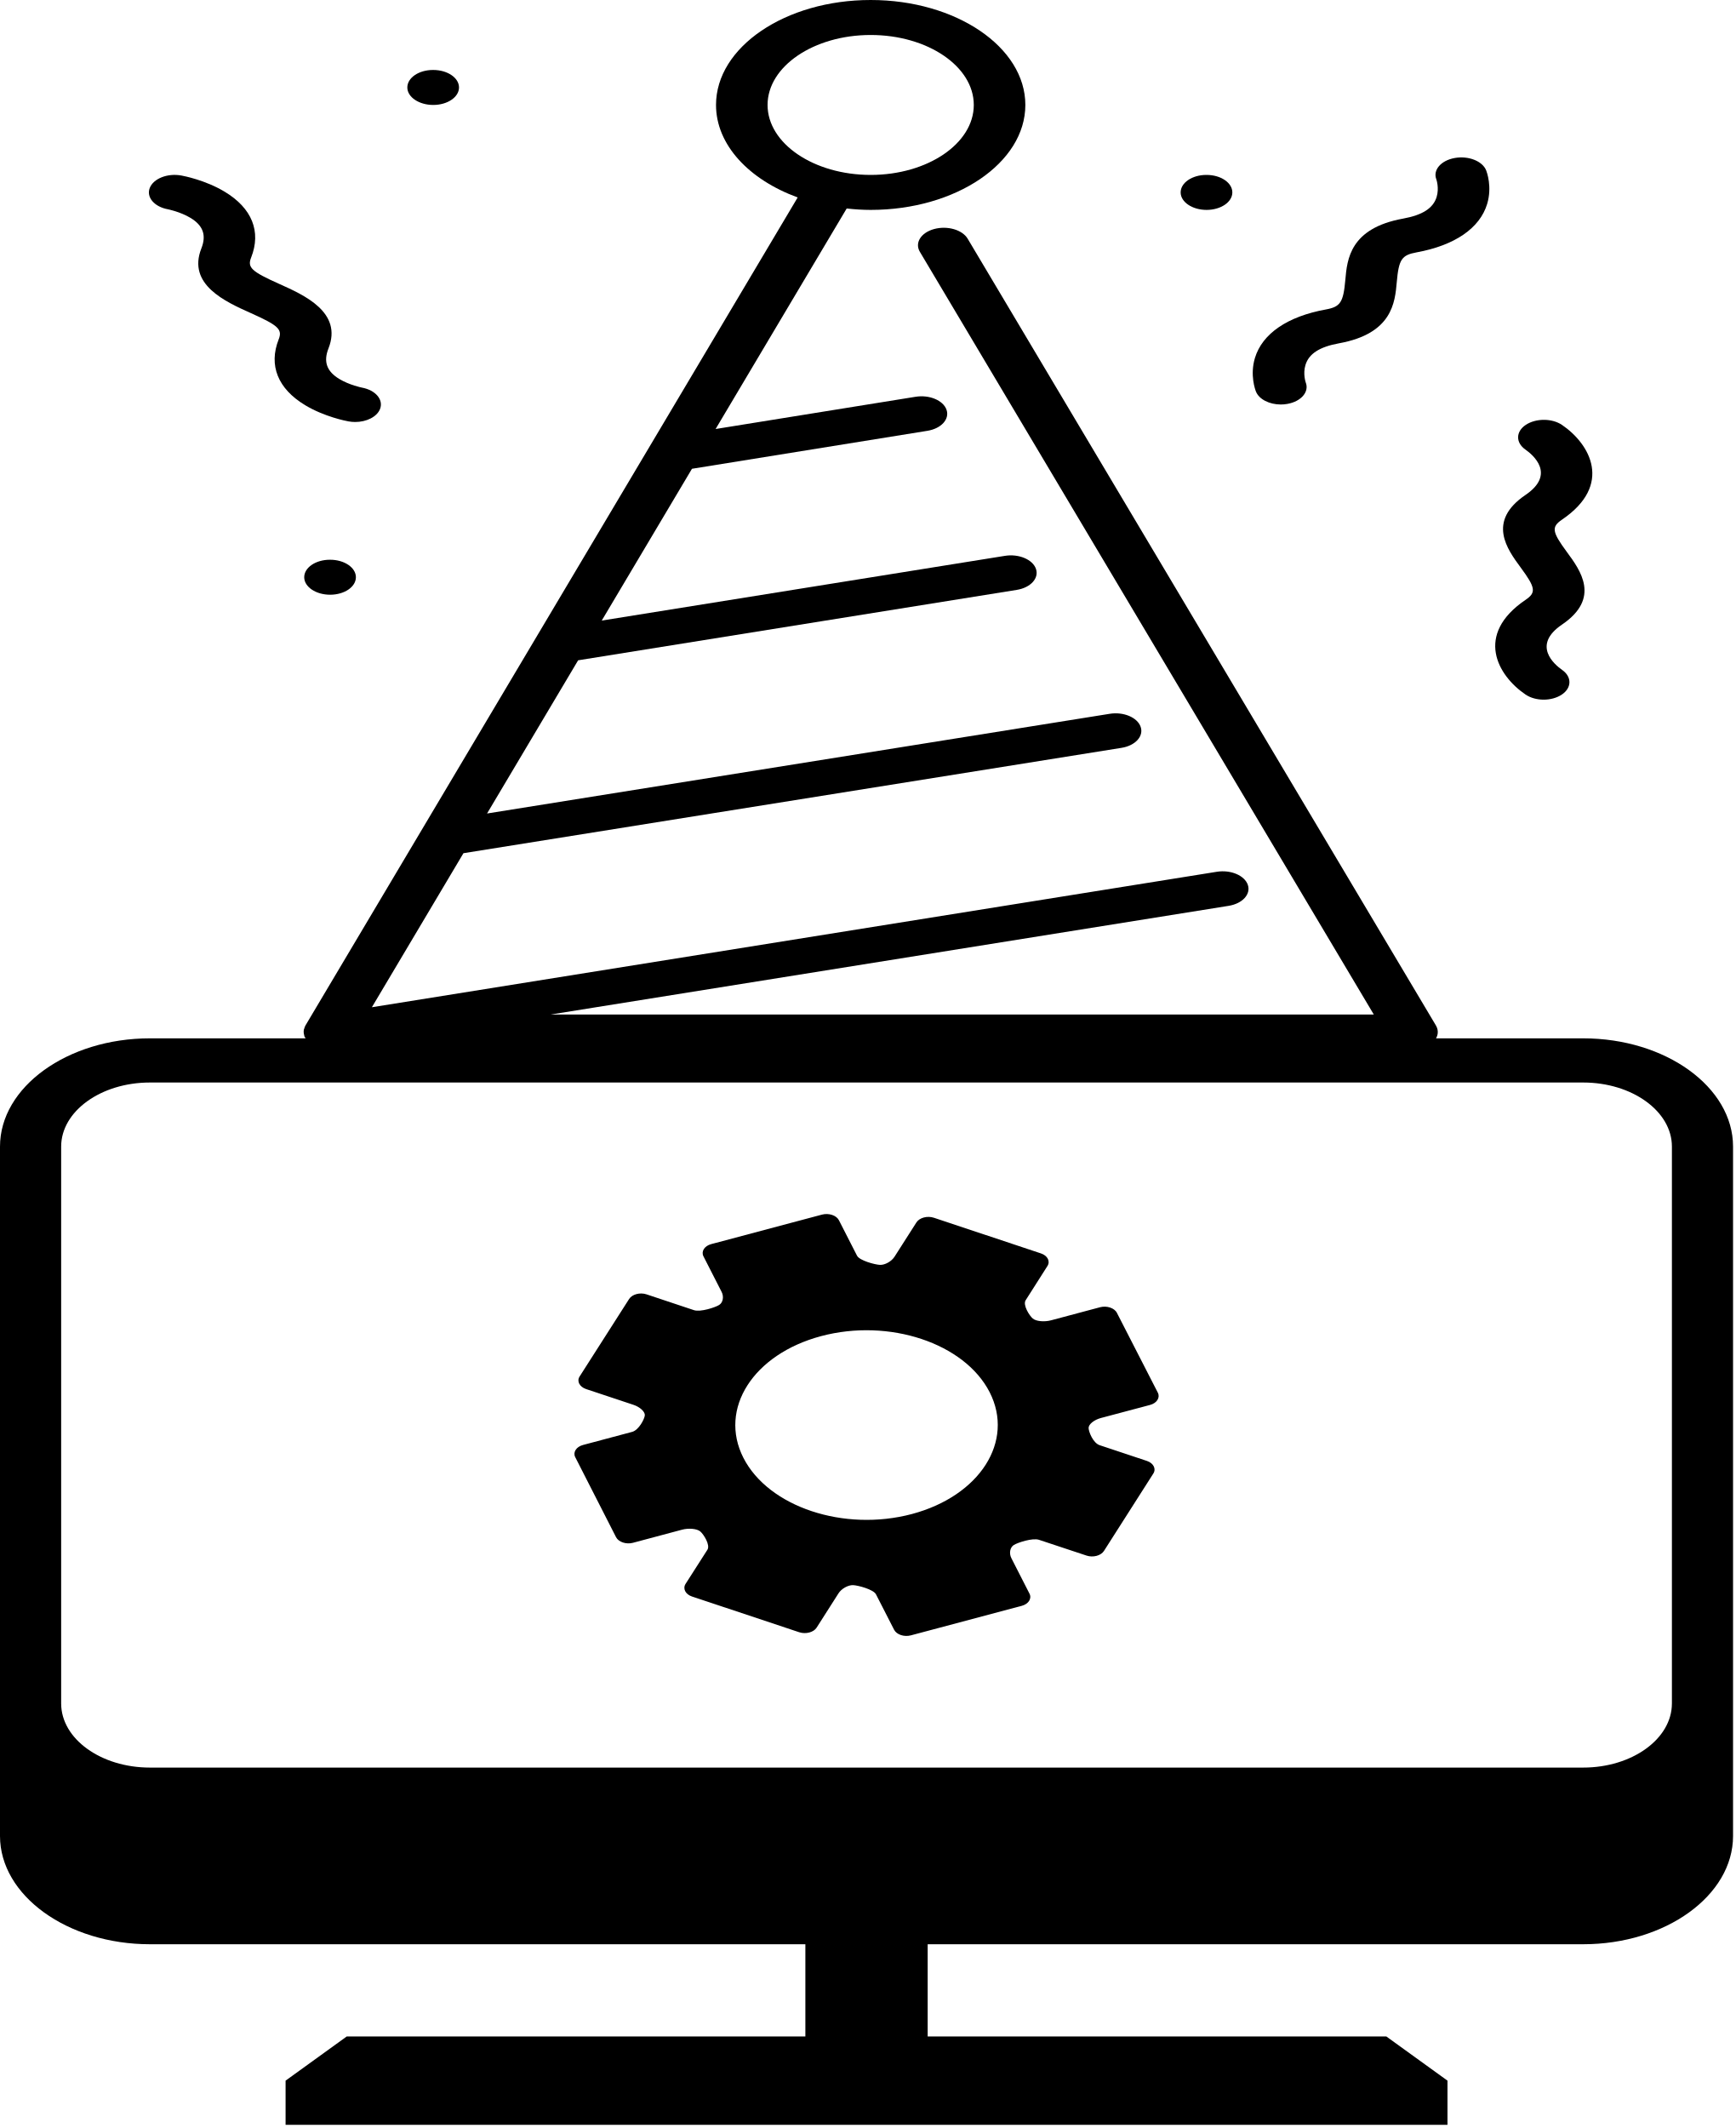
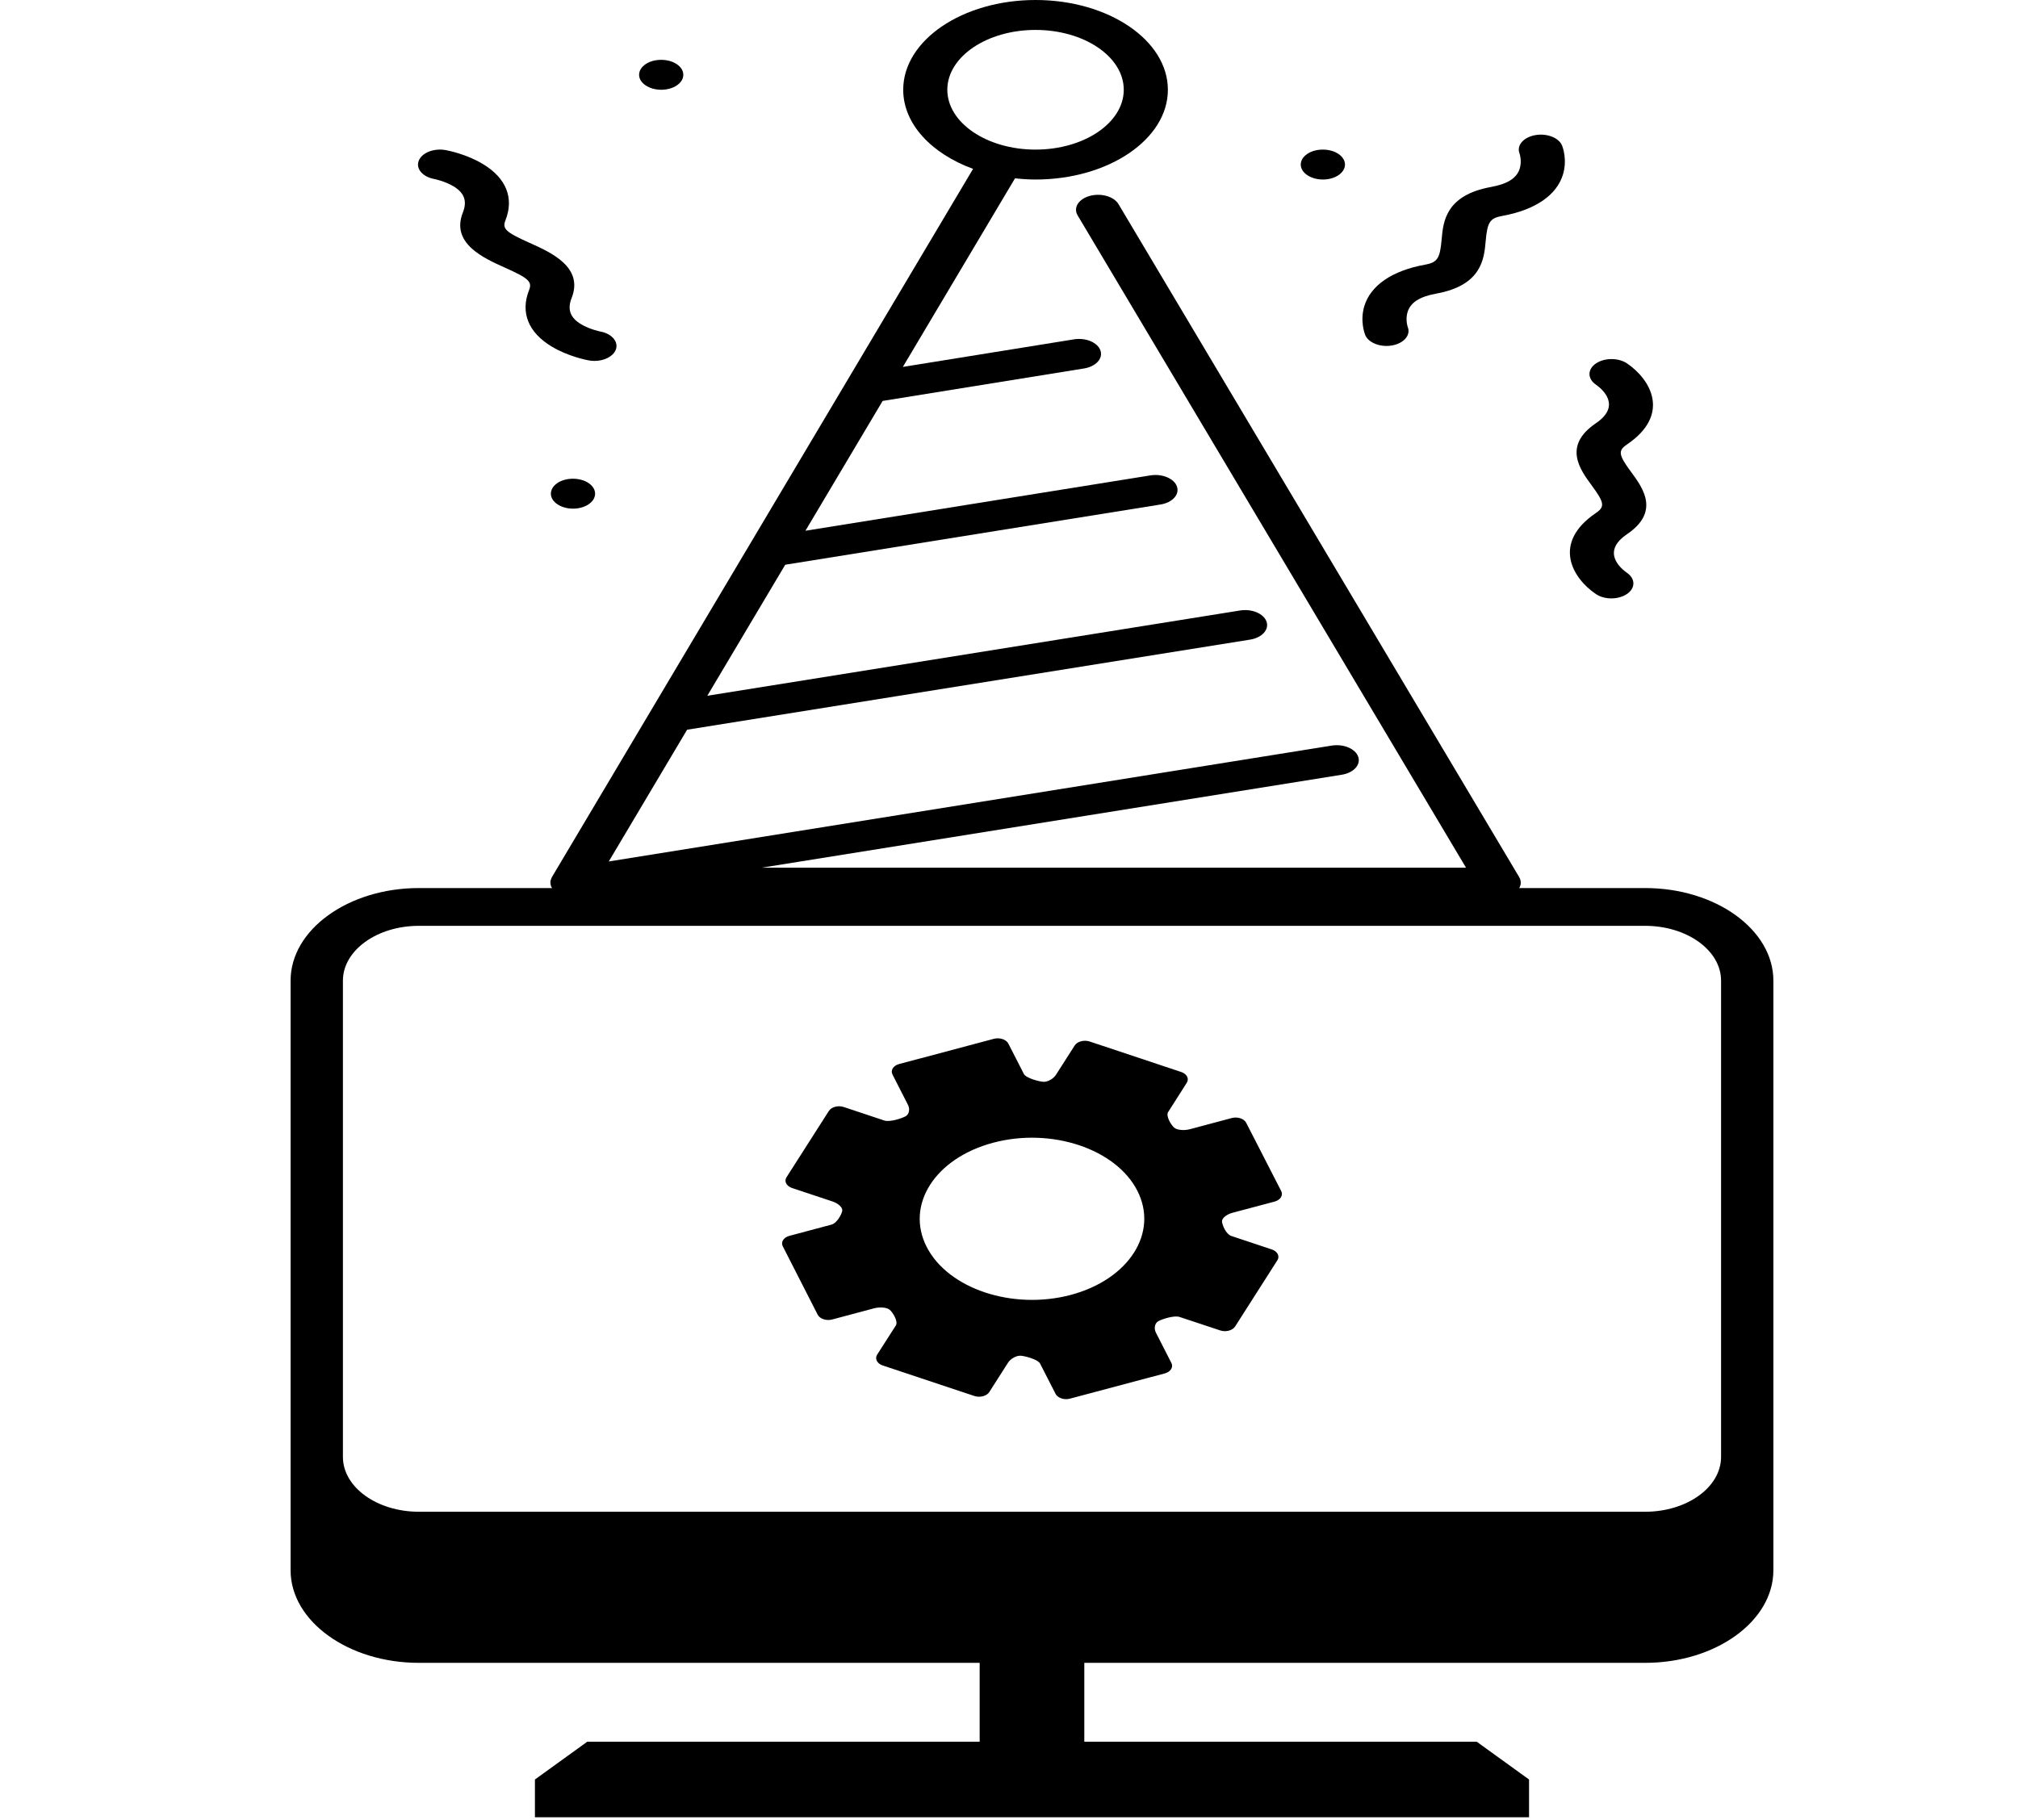
- <svg xmlns="http://www.w3.org/2000/svg" width="368px" height="451px" viewBox="92 273 368 451" version="1.1">
+ <svg xmlns="http://www.w3.org/2000/svg" width="100%" height="auto" viewBox="20 273 500 451" version="1.1">
  <defs />
  <g id="Group-2" stroke="none" stroke-width="1" fill="none" fill-rule="evenodd" transform="translate(92, 273)">
    <g id="hat2" transform="translate(31.5107, 0)" fill="#000000">
      <g id="Layer_1">
        <g id="Group">
          <path d="M60.331,22.243 C63.353,22.243 65.795,20.582 65.795,18.536 C65.795,16.49 63.353,14.829 60.331,14.829 L60.276,14.829 C57.26,14.829 54.839,16.49 54.839,18.536 C54.839,20.582 57.314,22.243 60.331,22.243 L60.331,22.243 Z" id="Shape" />
          <path d="M42.358,89.306 C42.833,89.391 43.309,89.436 43.779,89.436 C46.194,89.436 48.396,88.342 49.052,86.685 C49.833,84.705 48.101,82.674 45.189,82.144 C45.167,82.14 42.572,81.614 40.435,80.327 C37.746,78.711 37.014,76.653 38.123,73.844 C41.145,66.199 33.03,62.563 27.658,60.16 C21.784,57.528 20.893,56.69 21.729,54.581 C23.904,49.072 21.915,44.115 16.111,40.627 C12.035,38.173 7.444,37.29 6.937,37.198 C4.002,36.66 1.024,37.843 0.243,39.819 C-0.539,41.798 1.194,43.83 4.106,44.36 C4.134,44.364 6.729,44.89 8.866,46.176 C11.549,47.793 12.287,49.85 11.172,52.66 C8.156,60.304 16.271,63.941 21.637,66.343 C27.517,68.976 28.402,69.813 27.566,71.923 C25.391,77.432 27.385,82.388 33.183,85.877 C37.265,88.331 41.85,89.213 42.358,89.306 L42.358,89.306 Z" id="Shape" />
          <path d="M224.269,44.486 C227.291,44.486 229.734,42.825 229.734,40.779 C229.734,38.733 227.291,37.072 224.269,37.072 L224.215,37.072 C221.199,37.072 218.777,38.733 218.777,40.779 C218.777,42.825 221.253,44.486 224.269,44.486 L224.269,44.486 Z" id="Shape" />
          <path d="M276.85,33.491 C273.932,34.021 272.205,36.056 272.986,38.032 C272.992,38.05 273.615,39.837 273.047,41.731 C272.326,44.119 270.063,45.58 265.921,46.332 C254.653,48.378 254.068,54.963 253.686,59.322 C253.265,64.093 252.642,65.031 249.527,65.594 C241.407,67.074 236.079,70.722 234.522,75.871 C233.429,79.496 234.598,82.633 234.735,82.977 C235.391,84.634 237.598,85.728 240.009,85.728 C240.479,85.728 240.954,85.684 241.43,85.598 C244.342,85.068 246.074,83.033 245.293,81.057 C245.287,81.038 244.659,79.251 245.233,77.357 C245.954,74.973 248.216,73.509 252.358,72.757 C263.627,70.706 264.211,64.123 264.594,59.767 C265.014,54.996 265.637,54.061 268.752,53.494 C276.873,52.019 282.2,48.367 283.753,43.218 C284.846,39.596 283.682,36.456 283.545,36.112 C282.763,34.136 279.768,32.957 276.85,33.491 L276.85,33.491 Z" id="Shape" />
          <path d="M38.472,118.63 L38.418,118.63 C35.402,118.63 32.98,120.291 32.98,122.337 C32.98,124.383 35.456,126.044 38.472,126.044 C41.494,126.044 43.937,124.383 43.937,122.337 C43.937,120.291 41.494,118.63 38.472,118.63 L38.472,118.63 Z" id="Shape" />
          <path d="M300.643,116.973 C297.49,112.698 297.342,111.675 299.621,110.129 C310.473,102.766 305.566,94.092 299.621,90.058 C297.495,88.62 294.079,88.624 291.937,90.047 C289.8,91.474 289.774,93.817 291.861,95.278 C293.495,96.427 298.337,100.513 291.894,104.887 C283.642,110.485 287.992,116.383 290.867,120.286 C294.02,124.561 294.173,125.584 291.894,127.13 C281.035,134.492 285.943,143.167 291.894,147.2 C292.954,147.92 294.342,148.283 295.73,148.283 C297.117,148.283 298.5,147.923 299.571,147.212 C301.708,145.785 301.735,143.442 299.648,141.981 C298.014,140.832 293.172,136.746 299.62,132.372 C307.867,126.774 303.517,120.876 300.643,116.973 L300.643,116.973 Z" id="Shape" />
          <path d="M173.624,50.588 C172.498,48.698 169.318,47.778 166.514,48.542 C163.711,49.309 162.361,51.467 163.492,53.369 L259.724,215.016 L85.206,215.016 L228.947,191.98 C231.887,191.509 233.707,189.511 233.013,187.52 C232.319,185.525 229.368,184.287 226.434,184.762 L47.325,213.471 L66.735,180.825 L206.236,158.497 C209.17,158.03 210.99,156.031 210.296,154.041 C209.608,152.046 206.651,150.804 203.728,151.282 L71.741,172.41 L91.047,139.942 L184.039,125.017 C186.973,124.546 188.793,122.548 188.099,120.557 C187.405,118.563 184.438,117.332 181.525,117.803 L96.053,131.52 L115.179,99.352 L165.087,91.304 C168.027,90.83 169.842,88.831 169.142,86.841 C168.443,84.846 165.492,83.615 162.563,84.094 L120.191,90.922 L147.978,44.189 C149.639,44.368 151.333,44.486 153.066,44.486 C171.149,44.486 185.854,34.51 185.854,22.243 C185.854,9.976 171.148,0 153.065,0 C134.989,0 120.278,9.976 120.278,22.243 C120.278,30.714 127.294,38.087 137.59,41.843 L33.243,217.337 C33.118,217.548 33.057,217.763 32.991,217.982 C32.97,218.038 32.937,218.093 32.92,218.149 C32.822,218.579 32.86,219.013 32.986,219.435 C33.002,219.484 32.975,219.528 32.991,219.576 C33.008,219.628 33.057,219.665 33.079,219.717 C33.215,220.039 33.401,220.347 33.664,220.643 C33.696,220.68 33.713,220.725 33.751,220.762 C33.762,220.773 33.768,220.788 33.779,220.799 C34.079,221.096 34.446,221.348 34.85,221.574 C34.954,221.633 35.075,221.677 35.189,221.733 C35.528,221.892 35.888,222.03 36.271,222.134 C36.414,222.174 36.55,222.211 36.698,222.245 C37.211,222.352 37.742,222.426 38.294,222.43 L38.305,222.43 L38.31,222.43 L267.824,222.43 C269.644,222.43 271.338,221.819 272.354,220.796 C273.371,219.776 273.573,218.479 272.89,217.333 L173.624,50.588 L173.624,50.588 Z M131.207,22.243 C131.207,14.065 141.016,7.415 153.065,7.415 C165.121,7.415 174.924,14.065 174.924,22.243 C174.924,30.421 165.12,37.072 153.065,37.072 C141.016,37.072 131.207,30.421 131.207,22.243 L131.207,22.243 Z" id="Shape" />
        </g>
      </g>
    </g>
    <g id="computer-image" transform="translate(0, 219.9031)" fill="#000000">
      <g id="Capa_1">
        <g id="Group">
          <path d="M335.614,0.159 L31.777,0.159 C14.288,0.159 0,10.483 0,23.099 L0,169.209 C0,181.824 14.298,192.153 31.777,192.153 L170.731,192.153 L170.731,211.699 L73.504,211.699 L60.541,221.06 L60.541,230.421 L306.852,230.421 L306.852,221.06 L293.891,211.699 L196.658,211.699 L196.658,192.153 L335.614,192.153 C353.11,192.153 367.391,181.824 367.391,169.209 L367.391,23.099 C367.393,10.483 353.11,0.159 335.614,0.159 L335.614,0.159 Z M354.428,141.126 C354.428,148.622 345.995,154.712 335.614,154.712 L31.777,154.712 C21.402,154.712 12.965,148.622 12.965,141.126 L12.965,23.099 C12.965,15.612 21.402,9.52 31.777,9.52 L335.616,9.52 C345.997,9.52 354.43,15.614 354.43,23.099 L354.43,141.126 L354.428,141.126 Z" id="Shape" />
          <path d="M233.198,57.148 L222.817,59.918 C221.374,60.302 219.625,60.132 218.943,59.542 C218.232,58.952 216.792,56.681 217.424,55.675 L222.045,48.413 C222.692,47.412 222.072,46.214 220.692,45.748 L197.98,38.183 C196.587,37.722 194.928,38.165 194.277,39.166 L189.639,46.428 C189.004,47.43 187.605,48.215 186.543,48.17 C185.48,48.123 182.214,47.26 181.682,46.223 L177.84,38.704 C177.309,37.667 175.7,37.14 174.264,37.515 L150.774,43.768 C149.337,44.152 148.597,45.313 149.127,46.356 L152.963,53.87 C153.508,54.908 153.263,56.175 152.443,56.672 C151.639,57.175 148.493,58.226 147.109,57.765 L137.056,54.415 C135.669,53.957 134.012,54.397 133.366,55.399 L122.877,71.817 C122.226,72.819 122.852,74.015 124.238,74.487 L134.285,77.829 C135.671,78.285 136.759,79.3 136.696,80.054 C136.632,80.822 135.436,83.184 134,83.564 L123.594,86.34 C122.151,86.724 121.423,87.885 121.941,88.913 L130.6,105.885 C131.133,106.914 132.74,107.448 134.17,107.075 L144.576,104.296 C146.019,103.911 147.766,104.079 148.456,104.671 C149.152,105.252 150.608,107.523 149.969,108.538 L145.331,115.784 C144.697,116.785 145.306,117.982 146.678,118.449 L169.428,126.027 C170.814,126.485 172.492,126.047 173.124,125.041 L177.752,117.787 C178.386,116.785 179.79,116.007 180.854,116.045 C181.911,116.092 185.173,116.955 185.699,117.992 L189.541,125.499 C190.073,126.539 191.68,127.071 193.104,126.686 L216.596,120.433 C218.039,120.049 218.773,118.888 218.241,117.851 L214.405,110.335 C213.872,109.293 214.114,108.041 214.924,107.534 C215.735,107.031 218.885,105.98 220.266,106.441 L230.343,109.783 C231.724,110.241 233.383,109.801 234.027,108.801 L244.495,92.392 C245.142,91.39 244.522,90.189 243.142,89.722 L233.104,86.38 C231.711,85.913 230.773,83.505 230.773,82.727 C230.773,81.95 231.94,81.004 233.395,80.62 L243.816,77.85 C245.246,77.465 245.967,76.305 245.46,75.276 L236.776,58.341 C236.258,57.308 234.638,56.765 233.198,57.148 L233.198,57.148 Z M193.331,100.969 C178.923,104.805 162.914,99.479 157.598,89.071 C152.288,78.657 159.675,67.108 174.074,63.267 C188.48,59.431 204.483,64.757 209.802,75.165 C215.103,85.571 207.725,97.121 193.331,100.969 L193.331,100.969 Z" id="Shape" />
        </g>
      </g>
    </g>
  </g>
</svg>
